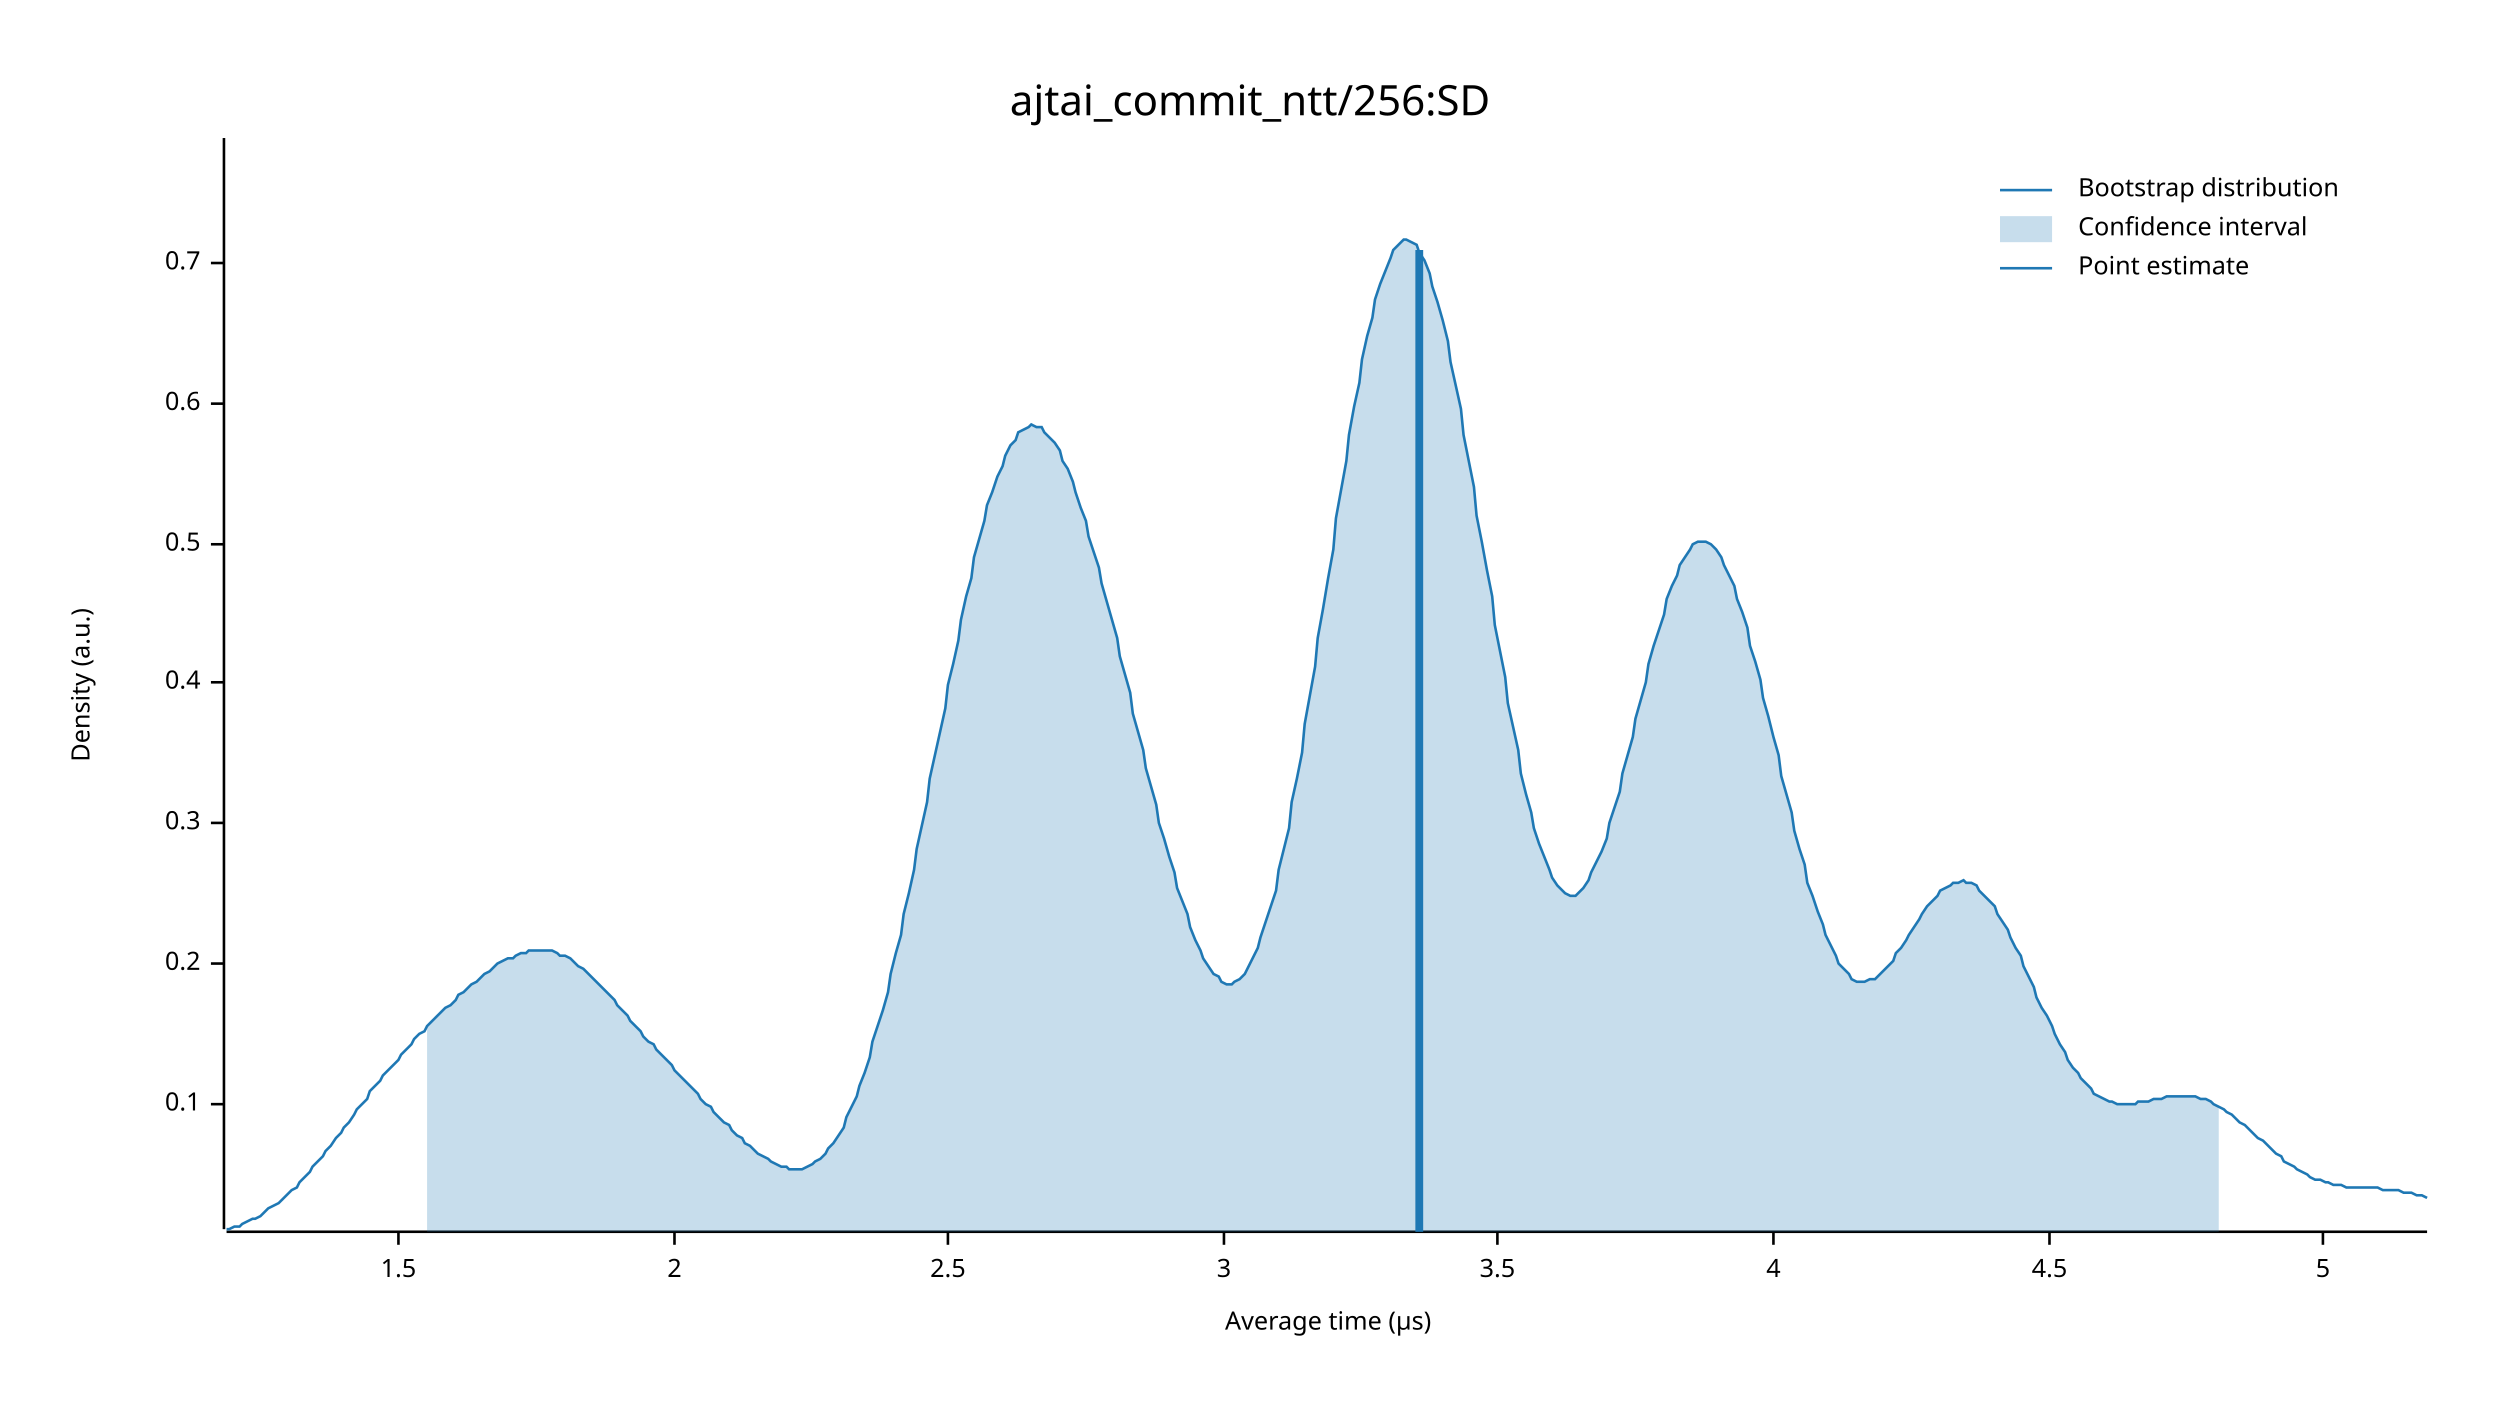
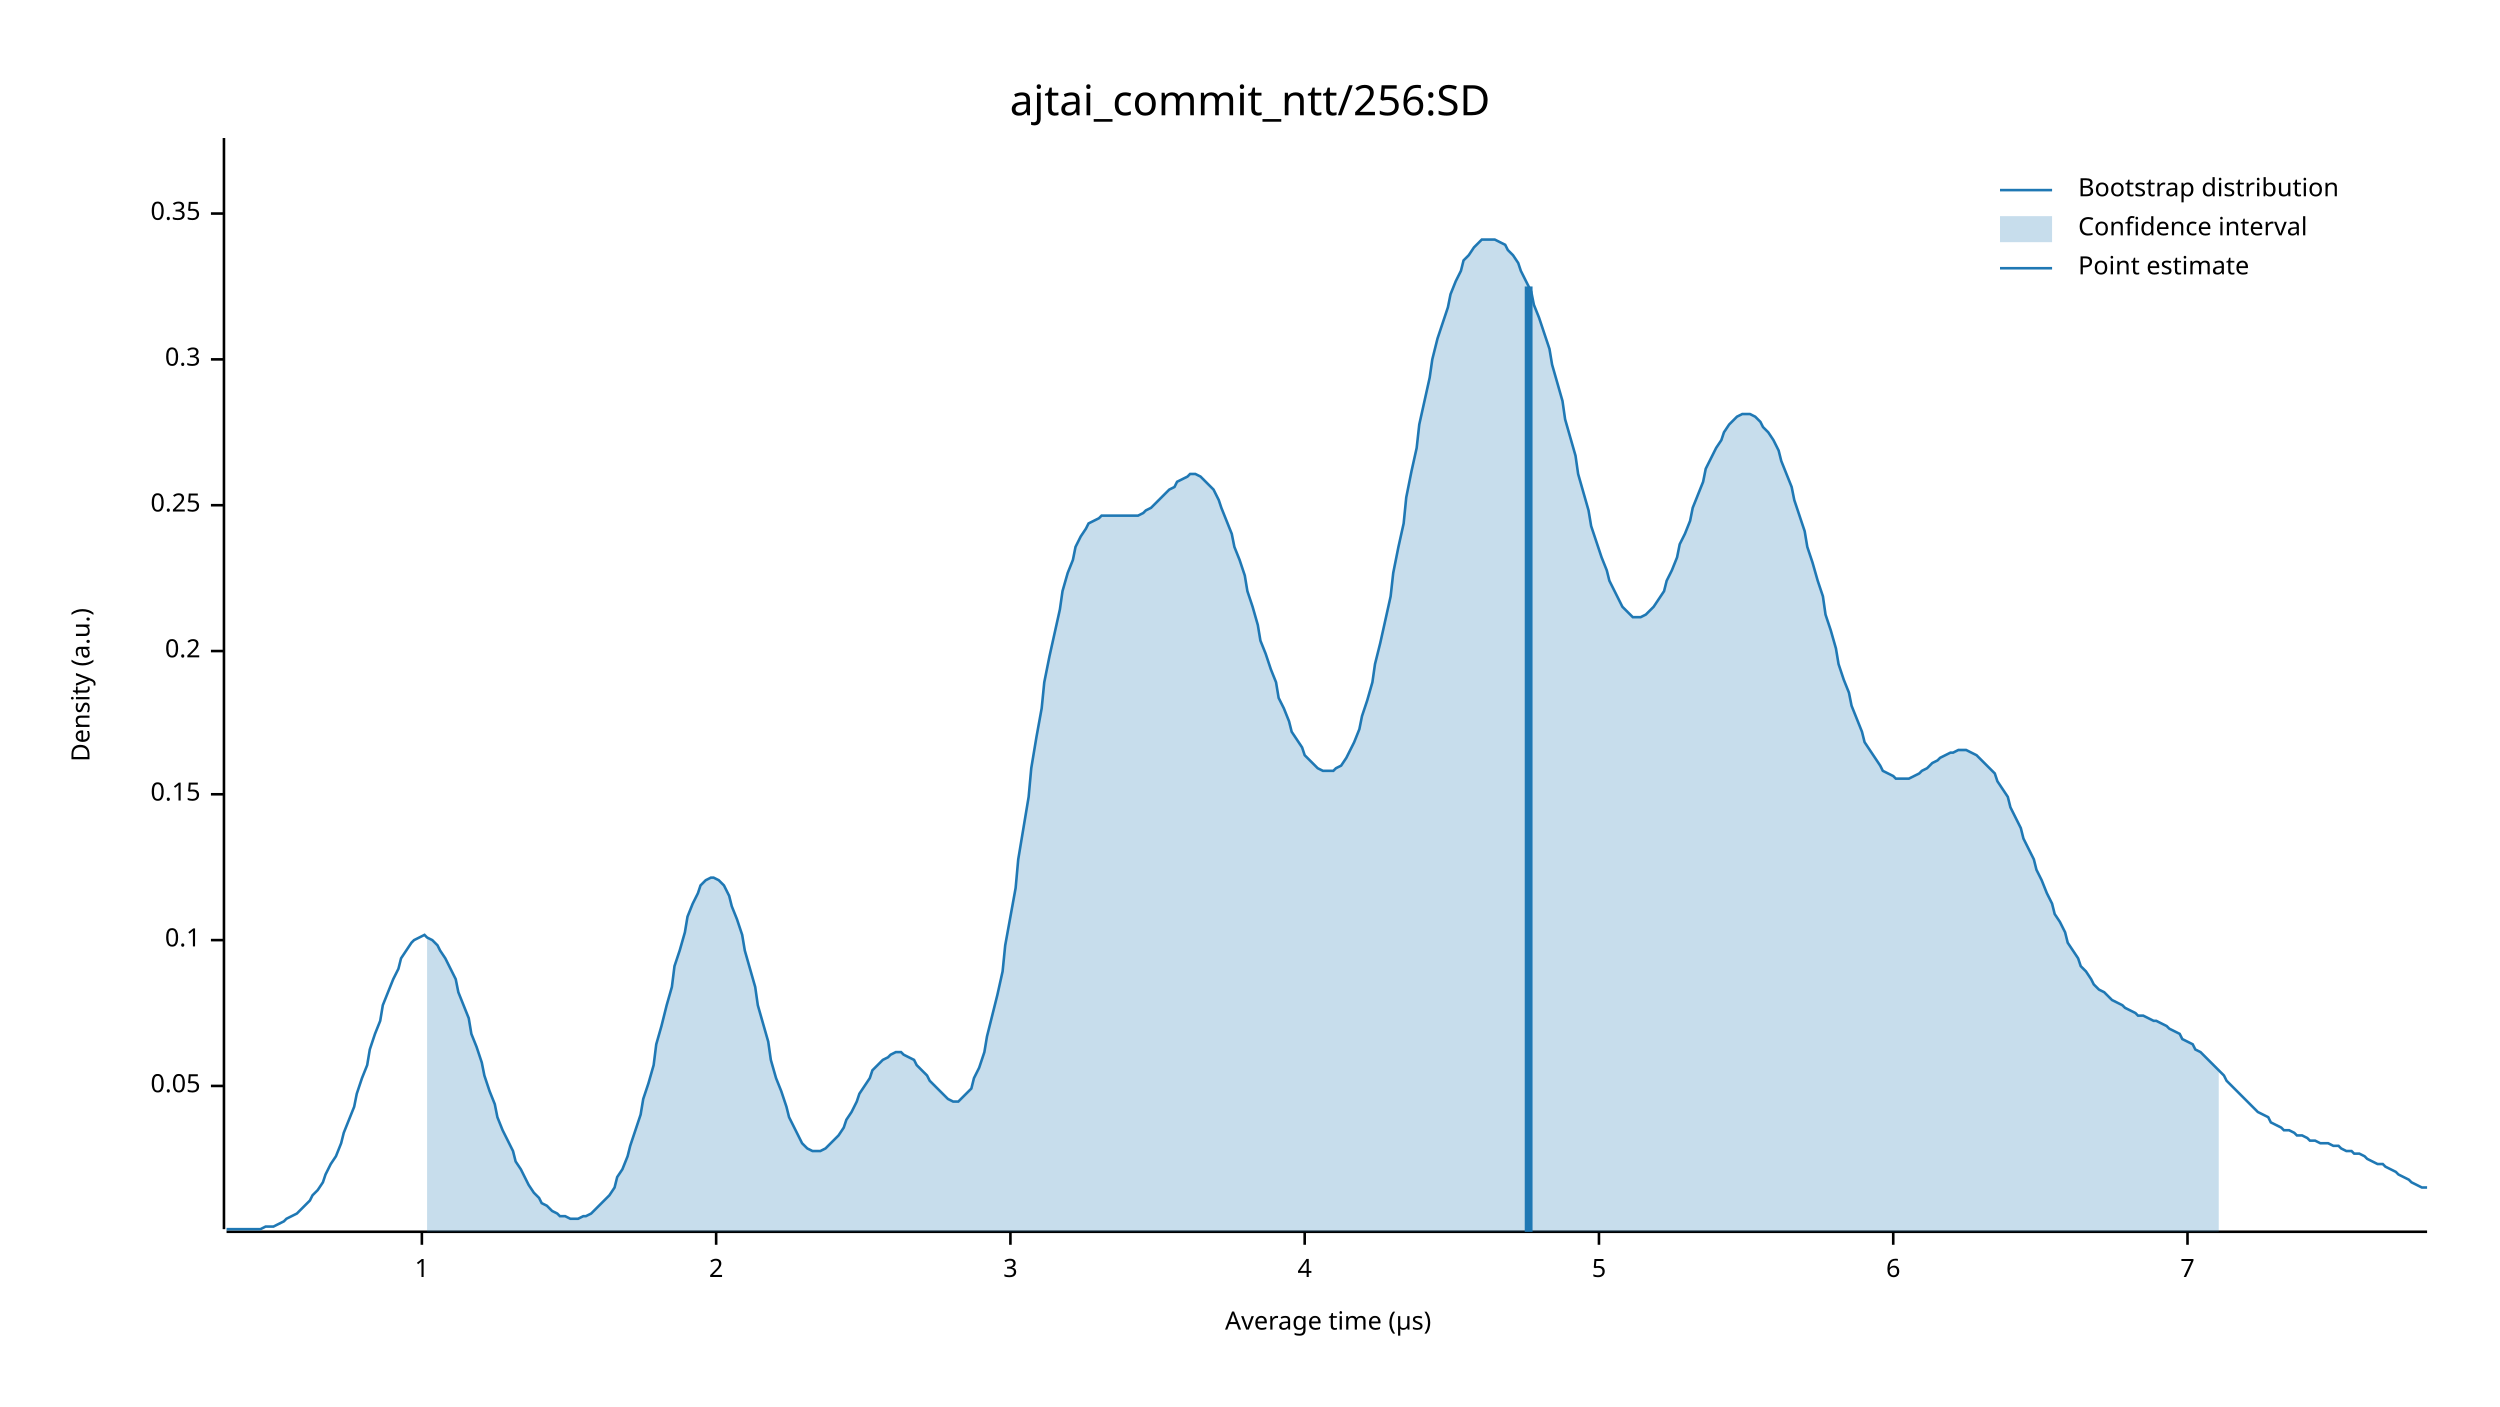
<svg xmlns="http://www.w3.org/2000/svg" width="960" height="540" viewBox="0 0 960 540">
  <text x="480" y="32" dy="0.76em" text-anchor="middle" font-family="sans-serif" font-size="16.129" opacity="1" fill="#000000">
ajtai_commit_ntt/256:SD
</text>
  <text x="27" y="263" dy="0.76em" text-anchor="middle" font-family="sans-serif" font-size="9.677" opacity="1" fill="#000000" transform="rotate(270, 27, 263)">
Density (a.u.)
</text>
  <text x="510" y="513" dy="-0.5ex" text-anchor="middle" font-family="sans-serif" font-size="9.677" opacity="1" fill="#000000">
Average time (µs)
</text>
  <polyline fill="none" opacity="1" stroke="#000000" stroke-width="1" points="86,53 86,472 " />
-   <text x="77" y="424" dy="0.5ex" text-anchor="end" font-family="sans-serif" font-size="9.677" opacity="1" fill="#000000">
+   <text x="77" y="417" dy="0.5ex" text-anchor="end" font-family="sans-serif" font-size="9.677" opacity="1" fill="#000000">
+ 0.05
+ </text>
+   <polyline fill="none" opacity="1" stroke="#000000" stroke-width="1" points="81,417 86,417 " />
+   <text x="77" y="361" dy="0.5ex" text-anchor="end" font-family="sans-serif" font-size="9.677" opacity="1" fill="#000000">
0.1
</text>
-   <polyline fill="none" opacity="1" stroke="#000000" stroke-width="1" points="81,424 86,424 " />
-   <text x="77" y="370" dy="0.5ex" text-anchor="end" font-family="sans-serif" font-size="9.677" opacity="1" fill="#000000">
+   <polyline fill="none" opacity="1" stroke="#000000" stroke-width="1" points="81,361 86,361 " />
+   <text x="77" y="305" dy="0.5ex" text-anchor="end" font-family="sans-serif" font-size="9.677" opacity="1" fill="#000000">
+ 0.15
+ </text>
+   <polyline fill="none" opacity="1" stroke="#000000" stroke-width="1" points="81,305 86,305 " />
+   <text x="77" y="250" dy="0.5ex" text-anchor="end" font-family="sans-serif" font-size="9.677" opacity="1" fill="#000000">
0.2
</text>
-   <polyline fill="none" opacity="1" stroke="#000000" stroke-width="1" points="81,370 86,370 " />
-   <text x="77" y="316" dy="0.5ex" text-anchor="end" font-family="sans-serif" font-size="9.677" opacity="1" fill="#000000">
+   <polyline fill="none" opacity="1" stroke="#000000" stroke-width="1" points="81,250 86,250 " />
+   <text x="77" y="194" dy="0.5ex" text-anchor="end" font-family="sans-serif" font-size="9.677" opacity="1" fill="#000000">
+ 0.25
+ </text>
+   <polyline fill="none" opacity="1" stroke="#000000" stroke-width="1" points="81,194 86,194 " />
+   <text x="77" y="138" dy="0.5ex" text-anchor="end" font-family="sans-serif" font-size="9.677" opacity="1" fill="#000000">
0.3
</text>
-   <polyline fill="none" opacity="1" stroke="#000000" stroke-width="1" points="81,316 86,316 " />
-   <text x="77" y="262" dy="0.5ex" text-anchor="end" font-family="sans-serif" font-size="9.677" opacity="1" fill="#000000">
- 0.4
+   <polyline fill="none" opacity="1" stroke="#000000" stroke-width="1" points="81,138 86,138 " />
+   <text x="77" y="82" dy="0.5ex" text-anchor="end" font-family="sans-serif" font-size="9.677" opacity="1" fill="#000000">
+ 0.35
</text>
-   <polyline fill="none" opacity="1" stroke="#000000" stroke-width="1" points="81,262 86,262 " />
-   <text x="77" y="209" dy="0.5ex" text-anchor="end" font-family="sans-serif" font-size="9.677" opacity="1" fill="#000000">
- 0.5
+   <polyline fill="none" opacity="1" stroke="#000000" stroke-width="1" points="81,82 86,82 " />
+   <polyline fill="none" opacity="1" stroke="#000000" stroke-width="1" points="87,473 932,473 " />
+   <text x="162" y="483" dy="0.76em" text-anchor="middle" font-family="sans-serif" font-size="9.677" opacity="1" fill="#000000">
+ 1
</text>
-   <polyline fill="none" opacity="1" stroke="#000000" stroke-width="1" points="81,209 86,209 " />
-   <text x="77" y="155" dy="0.5ex" text-anchor="end" font-family="sans-serif" font-size="9.677" opacity="1" fill="#000000">
- 0.6
- </text>
-   <polyline fill="none" opacity="1" stroke="#000000" stroke-width="1" points="81,155 86,155 " />
-   <text x="77" y="101" dy="0.5ex" text-anchor="end" font-family="sans-serif" font-size="9.677" opacity="1" fill="#000000">
- 0.7
- </text>
-   <polyline fill="none" opacity="1" stroke="#000000" stroke-width="1" points="81,101 86,101 " />
-   <polyline fill="none" opacity="1" stroke="#000000" stroke-width="1" points="87,473 932,473 " />
-   <text x="153" y="483" dy="0.76em" text-anchor="middle" font-family="sans-serif" font-size="9.677" opacity="1" fill="#000000">
- 1.5
- </text>
-   <polyline fill="none" opacity="1" stroke="#000000" stroke-width="1" points="153,473 153,478 " />
-   <text x="259" y="483" dy="0.76em" text-anchor="middle" font-family="sans-serif" font-size="9.677" opacity="1" fill="#000000">
+   <polyline fill="none" opacity="1" stroke="#000000" stroke-width="1" points="162,473 162,478 " />
+   <text x="275" y="483" dy="0.76em" text-anchor="middle" font-family="sans-serif" font-size="9.677" opacity="1" fill="#000000">
2
</text>
-   <polyline fill="none" opacity="1" stroke="#000000" stroke-width="1" points="259,473 259,478 " />
-   <text x="364" y="483" dy="0.76em" text-anchor="middle" font-family="sans-serif" font-size="9.677" opacity="1" fill="#000000">
- 2.5
- </text>
-   <polyline fill="none" opacity="1" stroke="#000000" stroke-width="1" points="364,473 364,478 " />
-   <text x="470" y="483" dy="0.76em" text-anchor="middle" font-family="sans-serif" font-size="9.677" opacity="1" fill="#000000">
+   <polyline fill="none" opacity="1" stroke="#000000" stroke-width="1" points="275,473 275,478 " />
+   <text x="388" y="483" dy="0.76em" text-anchor="middle" font-family="sans-serif" font-size="9.677" opacity="1" fill="#000000">
3
</text>
-   <polyline fill="none" opacity="1" stroke="#000000" stroke-width="1" points="470,473 470,478 " />
-   <text x="575" y="483" dy="0.76em" text-anchor="middle" font-family="sans-serif" font-size="9.677" opacity="1" fill="#000000">
- 3.5
- </text>
-   <polyline fill="none" opacity="1" stroke="#000000" stroke-width="1" points="575,473 575,478 " />
-   <text x="681" y="483" dy="0.76em" text-anchor="middle" font-family="sans-serif" font-size="9.677" opacity="1" fill="#000000">
+   <polyline fill="none" opacity="1" stroke="#000000" stroke-width="1" points="388,473 388,478 " />
+   <text x="501" y="483" dy="0.76em" text-anchor="middle" font-family="sans-serif" font-size="9.677" opacity="1" fill="#000000">
4
</text>
-   <polyline fill="none" opacity="1" stroke="#000000" stroke-width="1" points="681,473 681,478 " />
-   <text x="787" y="483" dy="0.76em" text-anchor="middle" font-family="sans-serif" font-size="9.677" opacity="1" fill="#000000">
- 4.5
- </text>
-   <polyline fill="none" opacity="1" stroke="#000000" stroke-width="1" points="787,473 787,478 " />
-   <text x="892" y="483" dy="0.76em" text-anchor="middle" font-family="sans-serif" font-size="9.677" opacity="1" fill="#000000">
+   <polyline fill="none" opacity="1" stroke="#000000" stroke-width="1" points="501,473 501,478 " />
+   <text x="614" y="483" dy="0.76em" text-anchor="middle" font-family="sans-serif" font-size="9.677" opacity="1" fill="#000000">
5
</text>
-   <polyline fill="none" opacity="1" stroke="#000000" stroke-width="1" points="892,473 892,478 " />
-   <polyline fill="none" opacity="1" stroke="#1F78B4" stroke-width="1" points="87,472 88,472 90,471 92,471 93,470 95,469 97,468 98,468 100,467 102,465 103,464 105,463 107,462 109,460 110,459 112,457 114,456 115,454 117,452 119,450 120,448 122,446 124,444 125,442 127,440 129,437 131,435 132,433 134,431 136,428 137,426 139,424 141,422 142,419 144,417 146,415 147,413 149,411 151,409 153,407 154,405 156,403 158,401 159,399 161,397 163,396 164,394 166,392 168,390 169,389 171,387 173,386 175,384 176,382 178,381 180,379 181,378 183,377 185,375 186,374 188,373 190,371 191,370 193,369 195,368 197,368 198,367 200,366 202,366 203,365 205,365 207,365 208,365 210,365 212,365 214,366 215,367 217,367 219,368 220,369 222,371 224,372 225,373 227,375 229,377 230,378 232,380 234,382 236,384 237,386 239,388 241,390 242,392 244,394 246,396 247,398 249,400 251,401 252,403 254,405 256,407 258,409 259,411 261,413 263,415 264,416 266,418 268,420 269,422 271,424 273,425 274,427 276,429 278,431 280,432 281,434 283,436 285,437 286,439 288,440 290,442 291,443 293,444 295,445 296,446 298,447 300,448 302,448 303,449 305,449 307,449 308,449 310,448 312,447 313,446 315,445 317,443 318,441 320,439 322,436 324,433 325,429 327,425 329,421 330,417 332,412 334,406 335,400 337,394 339,388 341,381 342,374 344,366 346,359 347,351 349,343 351,334 352,326 354,317 356,308 357,299 359,290 361,281 363,272 364,263 366,255 368,246 369,238 371,229 373,222 374,214 376,207 378,200 379,194 381,189 383,183 385,179 386,175 388,171 390,169 391,166 393,165 395,164 396,163 398,164 400,164 401,166 403,168 405,170 407,173 408,177 410,180 412,185 413,189 415,195 417,200 418,206 420,212 422,218 423,224 425,231 427,238 429,245 430,252 432,259 434,266 435,274 437,281 439,288 440,295 442,302 444,309 445,316 447,322 449,329 451,335 452,341 454,346 456,351 457,356 459,361 461,365 462,368 464,371 466,374 468,375 469,377 471,378 473,378 474,377 476,376 478,374 479,372 481,368 483,364 484,360 486,354 488,348 490,342 491,334 493,326 495,318 496,308 498,299 500,289 501,278 503,267 505,256 506,245 508,234 510,222 512,211 513,199 515,188 517,177 518,167 520,156 522,147 523,138 525,129 527,122 528,115 530,109 532,104 534,99 535,96 537,94 539,92 540,92 542,93 544,94 545,97 547,100 549,105 550,110 552,116 554,123 556,131 557,139 559,148 561,157 562,167 564,177 566,187 567,198 569,208 571,219 573,229 574,240 576,250 578,260 579,270 581,279 583,288 584,297 586,305 588,312 589,318 591,324 593,329 595,334 596,337 598,340 600,342 601,343 603,344 605,344 606,343 608,341 610,338 611,335 613,331 615,327 617,322 618,316 620,310 622,304 623,297 625,290 627,283 628,276 630,269 632,262 633,255 635,248 637,242 639,236 640,230 642,225 644,221 645,217 647,214 649,211 650,209 652,208 654,208 655,208 657,209 659,211 661,214 662,217 664,221 666,225 667,230 669,235 671,241 672,248 674,254 676,261 677,268 679,275 681,283 683,290 684,298 686,305 688,312 689,319 691,326 693,332 694,339 696,344 698,350 700,355 701,359 703,363 705,367 706,370 708,372 710,374 711,376 713,377 715,377 716,377 718,376 720,376 722,374 723,373 725,371 727,369 728,366 730,364 732,361 733,359 735,356 737,353 738,351 740,348 742,346 744,344 745,342 747,341 749,340 750,339 752,339 754,338 755,339 757,339 759,340 760,342 762,344 764,346 766,348 767,351 769,354 771,357 772,360 774,364 776,367 777,371 779,375 781,379 782,383 784,387 786,390 788,394 789,397 791,401 793,404 794,407 796,410 798,412 799,414 801,416 803,418 804,420 806,421 808,422 810,423 811,423 813,424 815,424 816,424 818,424 820,424 821,423 823,423 825,423 827,422 828,422 830,422 832,421 833,421 835,421 837,421 838,421 840,421 842,421 843,421 845,422 847,422 849,423 850,424 852,425 854,426 855,427 857,428 859,430 860,431 862,432 864,434 865,435 867,437 869,438 871,440 872,441 874,443 876,444 877,446 879,447 881,448 882,449 884,450 886,451 887,452 889,453 891,453 893,454 894,454 896,455 898,455 899,455 901,456 903,456 904,456 906,456 908,456 909,456 911,456 913,456 915,457 916,457 918,457 920,457 921,457 923,458 925,458 926,458 928,459 930,459 932,460 " />
-   <polygon opacity="0.25" fill="#1F78B4" points="164,394 166,392 168,390 169,389 171,387 173,386 175,384 176,382 178,381 180,379 181,378 183,377 185,375 186,374 188,373 190,371 191,370 193,369 195,368 197,368 198,367 200,366 202,366 203,365 205,365 207,365 208,365 210,365 212,365 214,366 215,367 217,367 219,368 220,369 222,371 224,372 225,373 227,375 229,377 230,378 232,380 234,382 236,384 237,386 239,388 241,390 242,392 244,394 246,396 247,398 249,400 251,401 252,403 254,405 256,407 258,409 259,411 261,413 263,415 264,416 266,418 268,420 269,422 271,424 273,425 274,427 276,429 278,431 280,432 281,434 283,436 285,437 286,439 288,440 290,442 291,443 293,444 295,445 296,446 298,447 300,448 302,448 303,449 305,449 307,449 308,449 310,448 312,447 313,446 315,445 317,443 318,441 320,439 322,436 324,433 325,429 327,425 329,421 330,417 332,412 334,406 335,400 337,394 339,388 341,381 342,374 344,366 346,359 347,351 349,343 351,334 352,326 354,317 356,308 357,299 359,290 361,281 363,272 364,263 366,255 368,246 369,238 371,229 373,222 374,214 376,207 378,200 379,194 381,189 383,183 385,179 386,175 388,171 390,169 391,166 393,165 395,164 396,163 398,164 400,164 401,166 403,168 405,170 407,173 408,177 410,180 412,185 413,189 415,195 417,200 418,206 420,212 422,218 423,224 425,231 427,238 429,245 430,252 432,259 434,266 435,274 437,281 439,288 440,295 442,302 444,309 445,316 447,322 449,329 451,335 452,341 454,346 456,351 457,356 459,361 461,365 462,368 464,371 466,374 468,375 469,377 471,378 473,378 474,377 476,376 478,374 479,372 481,368 483,364 484,360 486,354 488,348 490,342 491,334 493,326 495,318 496,308 498,299 500,289 501,278 503,267 505,256 506,245 508,234 510,222 512,211 513,199 515,188 517,177 518,167 520,156 522,147 523,138 525,129 527,122 528,115 530,109 532,104 534,99 535,96 537,94 539,92 540,92 542,93 544,94 545,97 547,100 549,105 550,110 552,116 554,123 556,131 557,139 559,148 561,157 562,167 564,177 566,187 567,198 569,208 571,219 573,229 574,240 576,250 578,260 579,270 581,279 583,288 584,297 586,305 588,312 589,318 591,324 593,329 595,334 596,337 598,340 600,342 601,343 603,344 605,344 606,343 608,341 610,338 611,335 613,331 615,327 617,322 618,316 620,310 622,304 623,297 625,290 627,283 628,276 630,269 632,262 633,255 635,248 637,242 639,236 640,230 642,225 644,221 645,217 647,214 649,211 650,209 652,208 654,208 655,208 657,209 659,211 661,214 662,217 664,221 666,225 667,230 669,235 671,241 672,248 674,254 676,261 677,268 679,275 681,283 683,290 684,298 686,305 688,312 689,319 691,326 693,332 694,339 696,344 698,350 700,355 701,359 703,363 705,367 706,370 708,372 710,374 711,376 713,377 715,377 716,377 718,376 720,376 722,374 723,373 725,371 727,369 728,366 730,364 732,361 733,359 735,356 737,353 738,351 740,348 742,346 744,344 745,342 747,341 749,340 750,339 752,339 754,338 755,339 757,339 759,340 760,342 762,344 764,346 766,348 767,351 769,354 771,357 772,360 774,364 776,367 777,371 779,375 781,379 782,383 784,387 786,390 788,394 789,397 791,401 793,404 794,407 796,410 798,412 799,414 801,416 803,418 804,420 806,421 808,422 810,423 811,423 813,424 815,424 816,424 818,424 820,424 821,423 823,423 825,423 827,422 828,422 830,422 832,421 833,421 835,421 837,421 838,421 840,421 842,421 843,421 845,422 847,422 849,423 850,424 852,425 852,473 164,473 " />
-   <polyline fill="none" opacity="1" stroke="#1F78B4" stroke-width="3" points="545,473 545,96 " />
+   <polyline fill="none" opacity="1" stroke="#000000" stroke-width="1" points="614,473 614,478 " />
+   <text x="727" y="483" dy="0.76em" text-anchor="middle" font-family="sans-serif" font-size="9.677" opacity="1" fill="#000000">
+ 6
+ </text>
+   <polyline fill="none" opacity="1" stroke="#000000" stroke-width="1" points="727,473 727,478 " />
+   <text x="840" y="483" dy="0.76em" text-anchor="middle" font-family="sans-serif" font-size="9.677" opacity="1" fill="#000000">
+ 7
+ </text>
+   <polyline fill="none" opacity="1" stroke="#000000" stroke-width="1" points="840,473 840,478 " />
+   <polyline fill="none" opacity="1" stroke="#1F78B4" stroke-width="1" points="87,472 88,472 90,472 92,472 93,472 95,472 97,472 98,472 100,472 102,471 103,471 105,471 107,470 109,469 110,468 112,467 114,466 115,465 117,463 119,461 120,459 122,457 124,454 125,451 127,447 129,444 131,439 132,435 134,430 136,425 137,420 139,414 141,409 142,403 144,397 146,392 147,386 149,381 151,376 153,372 154,368 156,365 158,362 159,361 161,360 163,359 164,360 166,361 168,363 169,365 171,368 173,372 175,376 176,381 178,386 180,391 181,397 183,402 185,408 186,413 188,419 190,424 191,429 193,434 195,438 197,442 198,446 200,449 202,453 203,455 205,458 207,460 208,462 210,463 212,465 214,466 215,467 217,467 219,468 220,468 222,468 224,467 225,467 227,466 229,464 230,463 232,461 234,459 236,456 237,452 239,449 241,444 242,440 244,434 246,428 247,422 249,416 251,409 252,401 254,394 256,386 258,379 259,371 261,365 263,358 264,352 266,347 268,343 269,340 271,338 273,337 274,337 276,338 278,340 280,344 281,348 283,353 285,359 286,365 288,372 290,379 291,386 293,393 295,400 296,407 298,414 300,419 302,425 303,429 305,433 307,437 308,439 310,441 312,442 313,442 315,442 317,441 318,440 320,438 322,436 324,433 325,430 327,427 329,423 330,420 332,417 334,414 335,411 337,409 339,407 341,406 342,405 344,404 346,404 347,405 349,406 351,407 352,409 354,411 356,413 357,415 359,417 361,419 363,421 364,422 366,423 368,423 369,422 371,420 373,418 374,414 376,410 378,404 379,398 381,390 383,382 385,373 386,363 388,352 390,341 391,330 393,318 395,306 396,295 398,283 400,272 401,262 403,252 405,243 407,234 408,227 410,220 412,215 413,210 415,206 417,203 418,201 420,200 422,199 423,198 425,198 427,198 429,198 430,198 432,198 434,198 435,198 437,198 439,197 440,196 442,195 444,193 445,192 447,190 449,188 451,187 452,185 454,184 456,183 457,182 459,182 461,183 462,184 464,186 466,188 468,192 469,195 471,200 473,205 474,210 476,215 478,221 479,227 481,233 483,240 484,246 486,251 488,257 490,262 491,268 493,272 495,277 496,281 498,284 500,287 501,290 503,292 505,294 506,295 508,296 510,296 512,296 513,295 515,294 517,291 518,289 520,285 522,280 523,275 525,269 527,262 528,255 530,247 532,238 534,229 535,220 537,210 539,201 540,191 542,181 544,172 545,163 547,154 549,145 550,138 552,130 554,124 556,118 557,113 559,108 561,104 562,100 564,98 566,95 567,94 569,92 571,92 573,92 574,92 576,93 578,94 579,96 581,98 583,101 584,104 586,108 588,112 589,117 591,122 593,128 595,134 596,140 598,147 600,154 601,161 603,168 605,175 606,182 608,189 610,196 611,202 613,208 615,214 617,219 618,223 620,227 622,231 623,233 625,235 627,237 628,237 630,237 632,236 633,235 635,233 637,230 639,227 640,223 642,219 644,214 645,209 647,205 649,200 650,195 652,190 654,185 655,180 657,176 659,172 661,169 662,166 664,163 666,161 667,160 669,159 671,159 672,159 674,160 676,162 677,164 679,166 681,169 683,173 684,177 686,182 688,187 689,192 691,198 693,204 694,210 696,216 698,223 700,229 701,236 703,242 705,249 706,255 708,261 710,266 711,271 713,276 715,281 716,285 718,288 720,291 722,294 723,296 725,297 727,298 728,299 730,299 732,299 733,299 735,298 737,297 738,296 740,295 742,293 744,292 745,291 747,290 749,289 750,289 752,288 754,288 755,288 757,289 759,290 760,291 762,293 764,295 766,297 767,300 769,303 771,306 772,310 774,314 776,318 777,322 779,326 781,330 782,334 784,338 786,343 788,347 789,351 791,354 793,358 794,362 796,365 798,368 799,371 801,373 803,376 804,378 806,380 808,381 810,383 811,384 813,385 815,386 816,387 818,388 820,389 821,390 823,390 825,391 827,392 828,392 830,393 832,394 833,395 835,396 837,397 838,399 840,400 842,401 843,403 845,404 847,406 849,408 850,409 852,411 854,413 855,415 857,417 859,419 860,420 862,422 864,424 865,425 867,427 869,428 871,429 872,431 874,432 876,433 877,434 879,434 881,435 882,436 884,436 886,437 887,438 889,438 891,439 893,439 894,439 896,440 898,440 899,441 901,442 903,442 904,443 906,443 908,444 909,445 911,446 913,447 915,447 916,448 918,449 920,450 921,451 923,452 925,453 926,454 928,455 930,456 932,456 " />
+   <polygon opacity="0.25" fill="#1F78B4" points="164,360 166,361 168,363 169,365 171,368 173,372 175,376 176,381 178,386 180,391 181,397 183,402 185,408 186,413 188,419 190,424 191,429 193,434 195,438 197,442 198,446 200,449 202,453 203,455 205,458 207,460 208,462 210,463 212,465 214,466 215,467 217,467 219,468 220,468 222,468 224,467 225,467 227,466 229,464 230,463 232,461 234,459 236,456 237,452 239,449 241,444 242,440 244,434 246,428 247,422 249,416 251,409 252,401 254,394 256,386 258,379 259,371 261,365 263,358 264,352 266,347 268,343 269,340 271,338 273,337 274,337 276,338 278,340 280,344 281,348 283,353 285,359 286,365 288,372 290,379 291,386 293,393 295,400 296,407 298,414 300,419 302,425 303,429 305,433 307,437 308,439 310,441 312,442 313,442 315,442 317,441 318,440 320,438 322,436 324,433 325,430 327,427 329,423 330,420 332,417 334,414 335,411 337,409 339,407 341,406 342,405 344,404 346,404 347,405 349,406 351,407 352,409 354,411 356,413 357,415 359,417 361,419 363,421 364,422 366,423 368,423 369,422 371,420 373,418 374,414 376,410 378,404 379,398 381,390 383,382 385,373 386,363 388,352 390,341 391,330 393,318 395,306 396,295 398,283 400,272 401,262 403,252 405,243 407,234 408,227 410,220 412,215 413,210 415,206 417,203 418,201 420,200 422,199 423,198 425,198 427,198 429,198 430,198 432,198 434,198 435,198 437,198 439,197 440,196 442,195 444,193 445,192 447,190 449,188 451,187 452,185 454,184 456,183 457,182 459,182 461,183 462,184 464,186 466,188 468,192 469,195 471,200 473,205 474,210 476,215 478,221 479,227 481,233 483,240 484,246 486,251 488,257 490,262 491,268 493,272 495,277 496,281 498,284 500,287 501,290 503,292 505,294 506,295 508,296 510,296 512,296 513,295 515,294 517,291 518,289 520,285 522,280 523,275 525,269 527,262 528,255 530,247 532,238 534,229 535,220 537,210 539,201 540,191 542,181 544,172 545,163 547,154 549,145 550,138 552,130 554,124 556,118 557,113 559,108 561,104 562,100 564,98 566,95 567,94 569,92 571,92 573,92 574,92 576,93 578,94 579,96 581,98 583,101 584,104 586,108 588,112 589,117 591,122 593,128 595,134 596,140 598,147 600,154 601,161 603,168 605,175 606,182 608,189 610,196 611,202 613,208 615,214 617,219 618,223 620,227 622,231 623,233 625,235 627,237 628,237 630,237 632,236 633,235 635,233 637,230 639,227 640,223 642,219 644,214 645,209 647,205 649,200 650,195 652,190 654,185 655,180 657,176 659,172 661,169 662,166 664,163 666,161 667,160 669,159 671,159 672,159 674,160 676,162 677,164 679,166 681,169 683,173 684,177 686,182 688,187 689,192 691,198 693,204 694,210 696,216 698,223 700,229 701,236 703,242 705,249 706,255 708,261 710,266 711,271 713,276 715,281 716,285 718,288 720,291 722,294 723,296 725,297 727,298 728,299 730,299 732,299 733,299 735,298 737,297 738,296 740,295 742,293 744,292 745,291 747,290 749,289 750,289 752,288 754,288 755,288 757,289 759,290 760,291 762,293 764,295 766,297 767,300 769,303 771,306 772,310 774,314 776,318 777,322 779,326 781,330 782,334 784,338 786,343 788,347 789,351 791,354 793,358 794,362 796,365 798,368 799,371 801,373 803,376 804,378 806,380 808,381 810,383 811,384 813,385 815,386 816,387 818,388 820,389 821,390 823,390 825,391 827,392 828,392 830,393 832,394 833,395 835,396 837,397 838,399 840,400 842,401 843,403 845,404 847,406 849,408 850,409 852,411 852,473 164,473 " />
+   <polyline fill="none" opacity="1" stroke="#1F78B4" stroke-width="3" points="587,473 587,110 " />
  <text x="798" y="68" dy="0.76em" text-anchor="start" font-family="sans-serif" font-size="9.677" opacity="1" fill="#000000">
Bootstrap distribution
</text>
  <text x="798" y="83" dy="0.76em" text-anchor="start" font-family="sans-serif" font-size="9.677" opacity="1" fill="#000000">
Confidence interval
</text>
  <text x="798" y="98" dy="0.76em" text-anchor="start" font-family="sans-serif" font-size="9.677" opacity="1" fill="#000000">
Point estimate
</text>
  <polyline fill="none" opacity="1" stroke="#1F78B4" stroke-width="1" points="768,73 788,73 " />
  <rect x="768" y="83" width="20" height="10" opacity="0.25" fill="#1F78B4" stroke="none" />
  <polyline fill="none" opacity="1" stroke="#1F78B4" stroke-width="1" points="768,103 788,103 " />
</svg>
